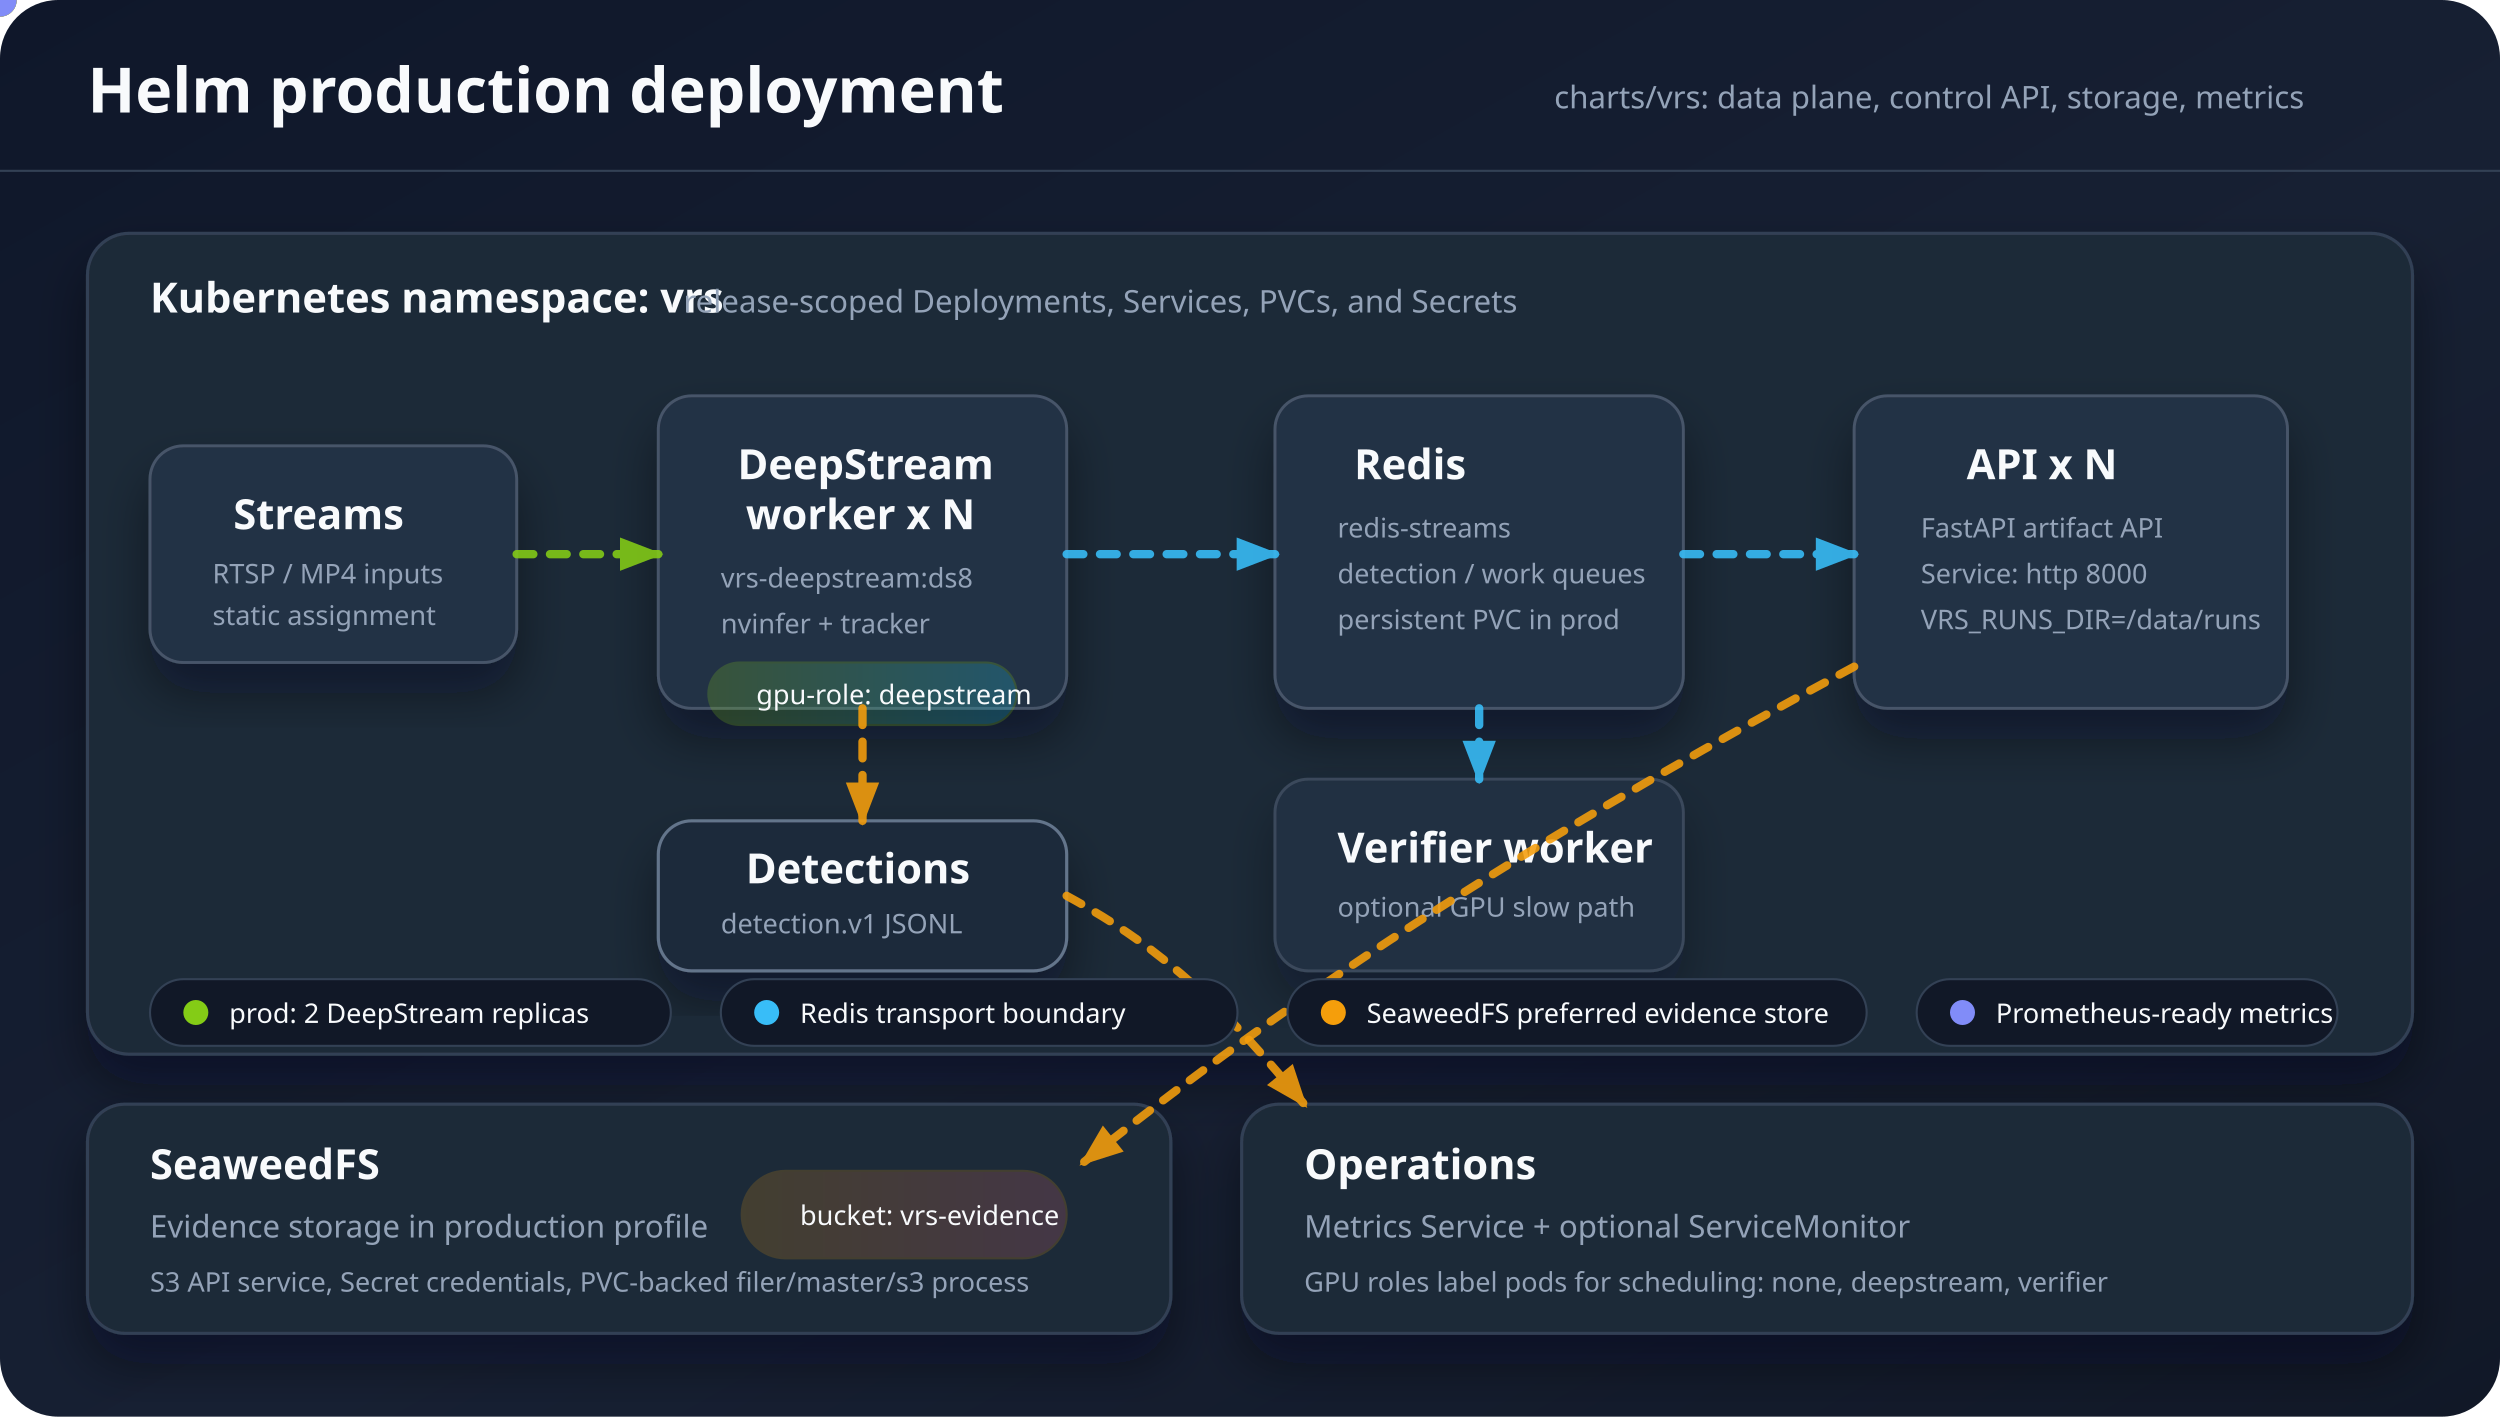
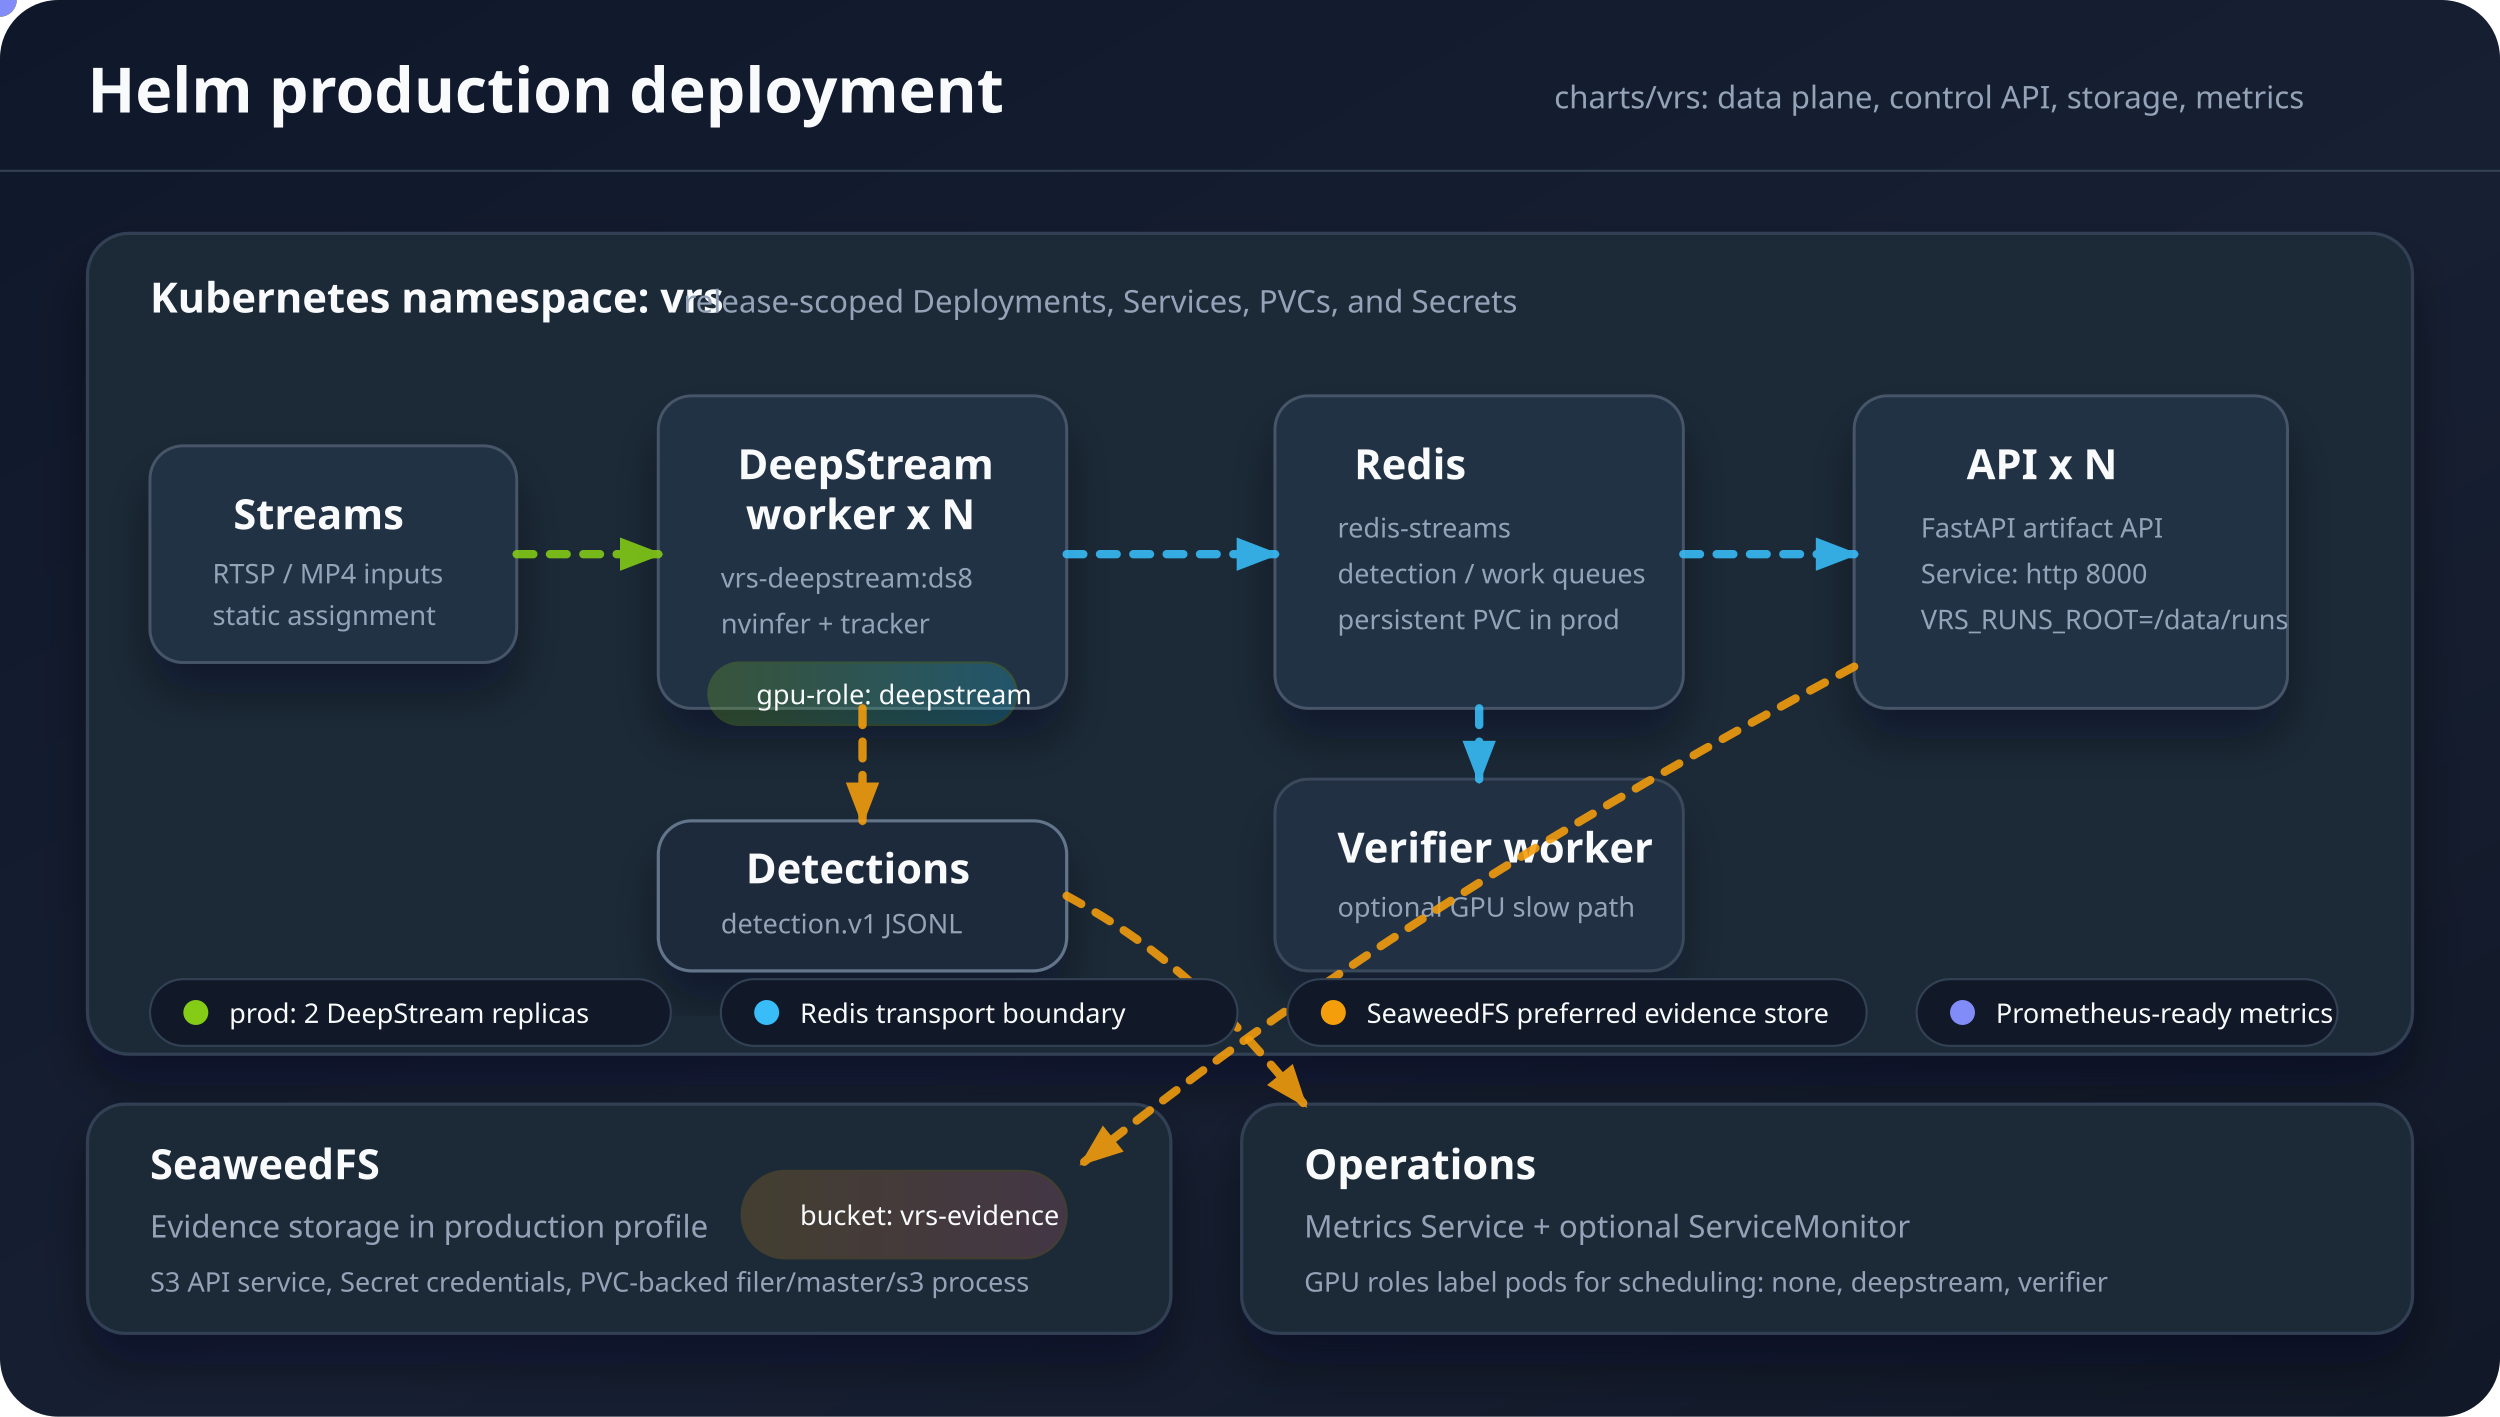
<svg xmlns="http://www.w3.org/2000/svg" width="1200" height="680" viewBox="0 0 1200 680" role="img" aria-labelledby="title desc">
  <defs>
    <linearGradient id="bg" x1="0" y1="0" x2="1" y2="1">
      <stop offset="0" stop-color="#0f172a" />
      <stop offset="0.55" stop-color="#172033" />
      <stop offset="1" stop-color="#111827" />
    </linearGradient>
    <linearGradient id="gpu" x1="0" y1="0" x2="1" y2="0">
      <stop offset="0" stop-color="#84cc16" />
      <stop offset="1" stop-color="#22d3ee" />
    </linearGradient>
    <linearGradient id="control" x1="0" y1="0" x2="1" y2="0">
      <stop offset="0" stop-color="#38bdf8" />
      <stop offset="1" stop-color="#818cf8" />
    </linearGradient>
    <linearGradient id="storeGrad" x1="0" y1="0" x2="1" y2="0">
      <stop offset="0" stop-color="#f59e0b" />
      <stop offset="1" stop-color="#fb7185" />
    </linearGradient>
    <filter id="shadow" x="-20%" y="-30%" width="140%" height="160%">
      <feDropShadow dx="0" dy="14" stdDeviation="12" flood-color="#020617" flood-opacity="0.42" />
    </filter>
    <marker id="arrowGpu" markerWidth="6.5" markerHeight="6.5" refX="4.6" refY="2" orient="auto" markerUnits="strokeWidth">
      <path d="M0,0 L0,4 L5.2,2 z" fill="#84cc16" />
    </marker>
    <marker id="arrowControl" markerWidth="6.5" markerHeight="6.5" refX="4.6" refY="2" orient="auto" markerUnits="strokeWidth">
      <path d="M0,0 L0,4 L5.2,2 z" fill="#38bdf8" />
    </marker>
    <marker id="arrowStore" markerWidth="6.5" markerHeight="6.5" refX="4.6" refY="2" orient="auto" markerUnits="strokeWidth">
      <path d="M0,0 L0,4 L5.2,2 z" fill="#f59e0b" />
    </marker>
    <style>
      text{font-family:sans-serif;fill:#f8fafc;font-style:normal}
      .label{fill:#f8fafc;font-style:normal}
      .muted{fill:#94a3b8;font-style:normal}
      .tiny{font-size:13px}
      .small{font-size:15px}
      .medium{font-size:20px;font-weight:700}
      .large{font-size:30px;font-weight:800}
      .panel{fill:#1f2937;stroke:#334155;stroke-width:1.5;filter:url(#shadow)}
      .node{fill:#243044;stroke:#475569;stroke-width:1.4;filter:url(#shadow)}
      .store{fill:#1e293b;stroke:#64748b;stroke-width:1.5;filter:url(#shadow)}
      .chip{fill:#111827;stroke:#334155;stroke-width:1}
      .dim{opacity:.72}
      .flow{fill:none;stroke-linecap:round;stroke-width:4;stroke-dasharray:8 8;opacity:.88}
      .gpuStroke{stroke:#84cc16;marker-end:url(#arrowGpu)}
      .controlStroke{stroke:#38bdf8;marker-end:url(#arrowControl)}
      .storeStroke{stroke:#f59e0b;marker-end:url(#arrowStore)}
      .pulse{filter:url(#shadow)}
      @media (prefers-reduced-motion:no-preference){
        .flow{animation:dash 1.8s linear infinite}
        .p1{animation:video 5.8s linear infinite}
        .p2{animation:meta 5.8s linear infinite}
        .p3{animation:store 5.8s linear infinite}
        .p4{animation:api 5.8s linear infinite}
      }
      @keyframes dash{to{stroke-dashoffset:-58}}
      @keyframes video{
        0%{transform:translate(102px,265px);opacity:0}
        8%{opacity:1}
        32%{transform:translate(318px,265px);opacity:1}
        40%,100%{transform:translate(318px,265px);opacity:0}
      }
      @keyframes meta{
        0%,30%{transform:translate(468px,265px);opacity:0}
        40%{opacity:1}
        62%{transform:translate(662px,265px);opacity:1}
        70%,100%{transform:translate(662px,265px);opacity:0}
      }
      @keyframes store{
        0%,45%{transform:translate(468px,310px);opacity:0}
        55%{opacity:1}
        78%{transform:translate(596px,504px);opacity:1}
        86%,100%{transform:translate(596px,504px);opacity:0}
      }
      @keyframes api{
        0%,60%{transform:translate(810px,265px);opacity:0}
        70%{opacity:1}
        92%{transform:translate(1006px,265px);opacity:1}
        100%{transform:translate(1006px,265px);opacity:0}
      }
    </style>
  </defs>
  <rect width="1200" height="680" rx="28" fill="url(#bg)" />
  <path d="M0 82H1200" stroke="#334155" stroke-width="1" />
  <text fill="#f8fafc" class="label large" x="42" y="54">Helm production deployment</text>
  <text fill="#94a3b8" class="label muted small" x="746" y="52">charts/vrs: data plane, control API, storage, metrics</text>
  <rect class="panel" x="42" y="112" width="1116" height="394" rx="20" />
  <text fill="#f8fafc" class="label medium" x="72" y="150">Kubernetes namespace: vrs</text>
  <text fill="#94a3b8" class="label muted small" x="328" y="150">release-scoped Deployments, Services, PVCs, and Secrets</text>
  <rect class="node" x="72" y="214" width="176" height="104" rx="16" />
  <text fill="#f8fafc" class="label medium" x="112" y="254">Streams</text>
  <text fill="#94a3b8" class="label muted tiny" x="102" y="280">RTSP / MP4 inputs</text>
  <text fill="#94a3b8" class="label muted tiny" x="102" y="300">static assignment</text>
  <rect class="node" x="316" y="190" width="196" height="150" rx="16" />
  <text fill="#f8fafc" class="label medium" x="354" y="230">DeepStream</text>
  <text fill="#f8fafc" class="label medium" x="358" y="254">worker x N</text>
  <text fill="#94a3b8" class="label muted tiny" x="346" y="282">vrs-deepstream:ds8</text>
  <text fill="#94a3b8" class="label muted tiny" x="346" y="304">nvinfer + tracker</text>
  <rect x="340" y="318" width="148" height="30" rx="15" fill="url(#gpu)" opacity=".22" stroke="#84cc16" />
  <text fill="#f8fafc" class="label tiny" x="363" y="338">gpu-role: deepstream</text>
  <rect class="node" x="612" y="190" width="196" height="150" rx="16" />
  <text fill="#f8fafc" class="label medium" x="650" y="230">Redis</text>
  <text fill="#94a3b8" class="label muted tiny" x="642" y="258">redis-streams</text>
  <text fill="#94a3b8" class="label muted tiny" x="642" y="280">detection / work queues</text>
  <text fill="#94a3b8" class="label muted tiny" x="642" y="302">persistent PVC in prod</text>
  <rect class="node dim" x="612" y="374" width="196" height="92" rx="16" />
  <text fill="#f8fafc" class="label medium" x="642" y="414">Verifier worker</text>
  <text fill="#94a3b8" class="label muted tiny" x="642" y="440">optional GPU slow path</text>
  <rect class="node" x="890" y="190" width="208" height="150" rx="16" />
  <text fill="#f8fafc" class="label medium" x="944" y="230">API x N</text>
  <text fill="#94a3b8" class="label muted tiny" x="922" y="258">FastAPI artifact API</text>
  <text fill="#94a3b8" class="label muted tiny" x="922" y="280">Service: http 8000</text>
-   <text fill="#94a3b8" class="label muted tiny" x="922" y="302">VRS_RUNS_DIR=/data/runs</text>
+   <text fill="#94a3b8" class="label muted tiny" x="922" y="302">VRS_RUNS_ROOT=/data/runs</text>
  <rect class="store" x="316" y="394" width="196" height="72" rx="16" />
  <text fill="#f8fafc" class="label medium" x="358" y="424">Detections</text>
  <text fill="#94a3b8" class="label muted tiny" x="346" y="448">detection.v1 JSONL</text>
  <path class="flow gpuStroke" d="M248 266H316" fill="none" stroke="#84cc16" stroke-width="4" stroke-dasharray="8 8" stroke-linecap="round" opacity=".88" marker-end="url(#arrowGpu)" />
  <path class="flow controlStroke" d="M512 266H612" fill="none" stroke="#38bdf8" stroke-width="4" stroke-dasharray="8 8" stroke-linecap="round" opacity=".88" marker-end="url(#arrowControl)" />
  <path class="flow controlStroke" d="M808 266H890" fill="none" stroke="#38bdf8" stroke-width="4" stroke-dasharray="8 8" stroke-linecap="round" opacity=".88" marker-end="url(#arrowControl)" />
  <path class="flow storeStroke" d="M414 340V394" fill="none" stroke="#f59e0b" stroke-width="4" stroke-dasharray="8 8" stroke-linecap="round" opacity=".88" marker-end="url(#arrowStore)" />
  <path class="flow controlStroke" d="M710 340V374" fill="none" stroke="#38bdf8" stroke-width="4" stroke-dasharray="8 8" stroke-linecap="round" opacity=".88" marker-end="url(#arrowControl)" />
  <circle class="pulse p1" r="8" fill="#84cc16" />
  <circle class="pulse p2" r="8" fill="#38bdf8" />
  <circle class="pulse p3" r="8" fill="#f59e0b" />
  <circle class="pulse p4" r="8" fill="#818cf8" />
  <rect class="panel" x="42" y="530" width="520" height="110" rx="18" />
  <text fill="#f8fafc" class="label medium" x="72" y="566">SeaweedFS</text>
  <text fill="#94a3b8" class="label muted small" x="72" y="594">Evidence storage in production profile</text>
  <text fill="#94a3b8" class="label muted tiny" x="72" y="620">S3 API service, Secret credentials, PVC-backed filer/master/s3 process</text>
  <rect x="356" y="562" width="156" height="42" rx="21" fill="url(#storeGrad)" opacity=".18" stroke="#f59e0b" />
  <text fill="#f8fafc" class="label tiny" x="384" y="588">bucket: vrs-evidence</text>
  <rect class="panel" x="596" y="530" width="562" height="110" rx="18" />
  <text fill="#f8fafc" class="label medium" x="626" y="566">Operations</text>
  <text fill="#94a3b8" class="label muted small" x="626" y="594">Metrics Service + optional ServiceMonitor</text>
  <text fill="#94a3b8" class="label muted tiny" x="626" y="620">GPU roles label pods for scheduling: none, deepstream, verifier</text>
  <path class="flow storeStroke" d="M512 430C560 456 590 486 626 530" fill="none" stroke="#f59e0b" stroke-width="4" stroke-dasharray="8 8" stroke-linecap="round" opacity=".88" marker-end="url(#arrowStore)" />
  <path class="flow storeStroke" d="M890 320C760 390 640 462 520 558" fill="none" stroke="#f59e0b" stroke-width="4" stroke-dasharray="8 8" stroke-linecap="round" opacity=".88" marker-end="url(#arrowStore)" />
  <rect class="chip" x="72" y="470" width="250" height="32" rx="16" />
  <circle cx="94" cy="486" r="6" fill="#84cc16" />
  <text fill="#f8fafc" class="label tiny" x="110" y="491">prod: 2 DeepStream replicas</text>
  <rect class="chip" x="346" y="470" width="248" height="32" rx="16" />
  <circle cx="368" cy="486" r="6" fill="#38bdf8" />
  <text fill="#f8fafc" class="label tiny" x="384" y="491">Redis transport boundary</text>
  <rect class="chip" x="618" y="470" width="278" height="32" rx="16" />
  <circle cx="640" cy="486" r="6" fill="#f59e0b" />
  <text fill="#f8fafc" class="label tiny" x="656" y="491">SeaweedFS preferred evidence store</text>
  <rect class="chip" x="920" y="470" width="202" height="32" rx="16" />
  <circle cx="942" cy="486" r="6" fill="#818cf8" />
  <text fill="#f8fafc" class="label tiny" x="958" y="491">Prometheus-ready metrics</text>
</svg>
